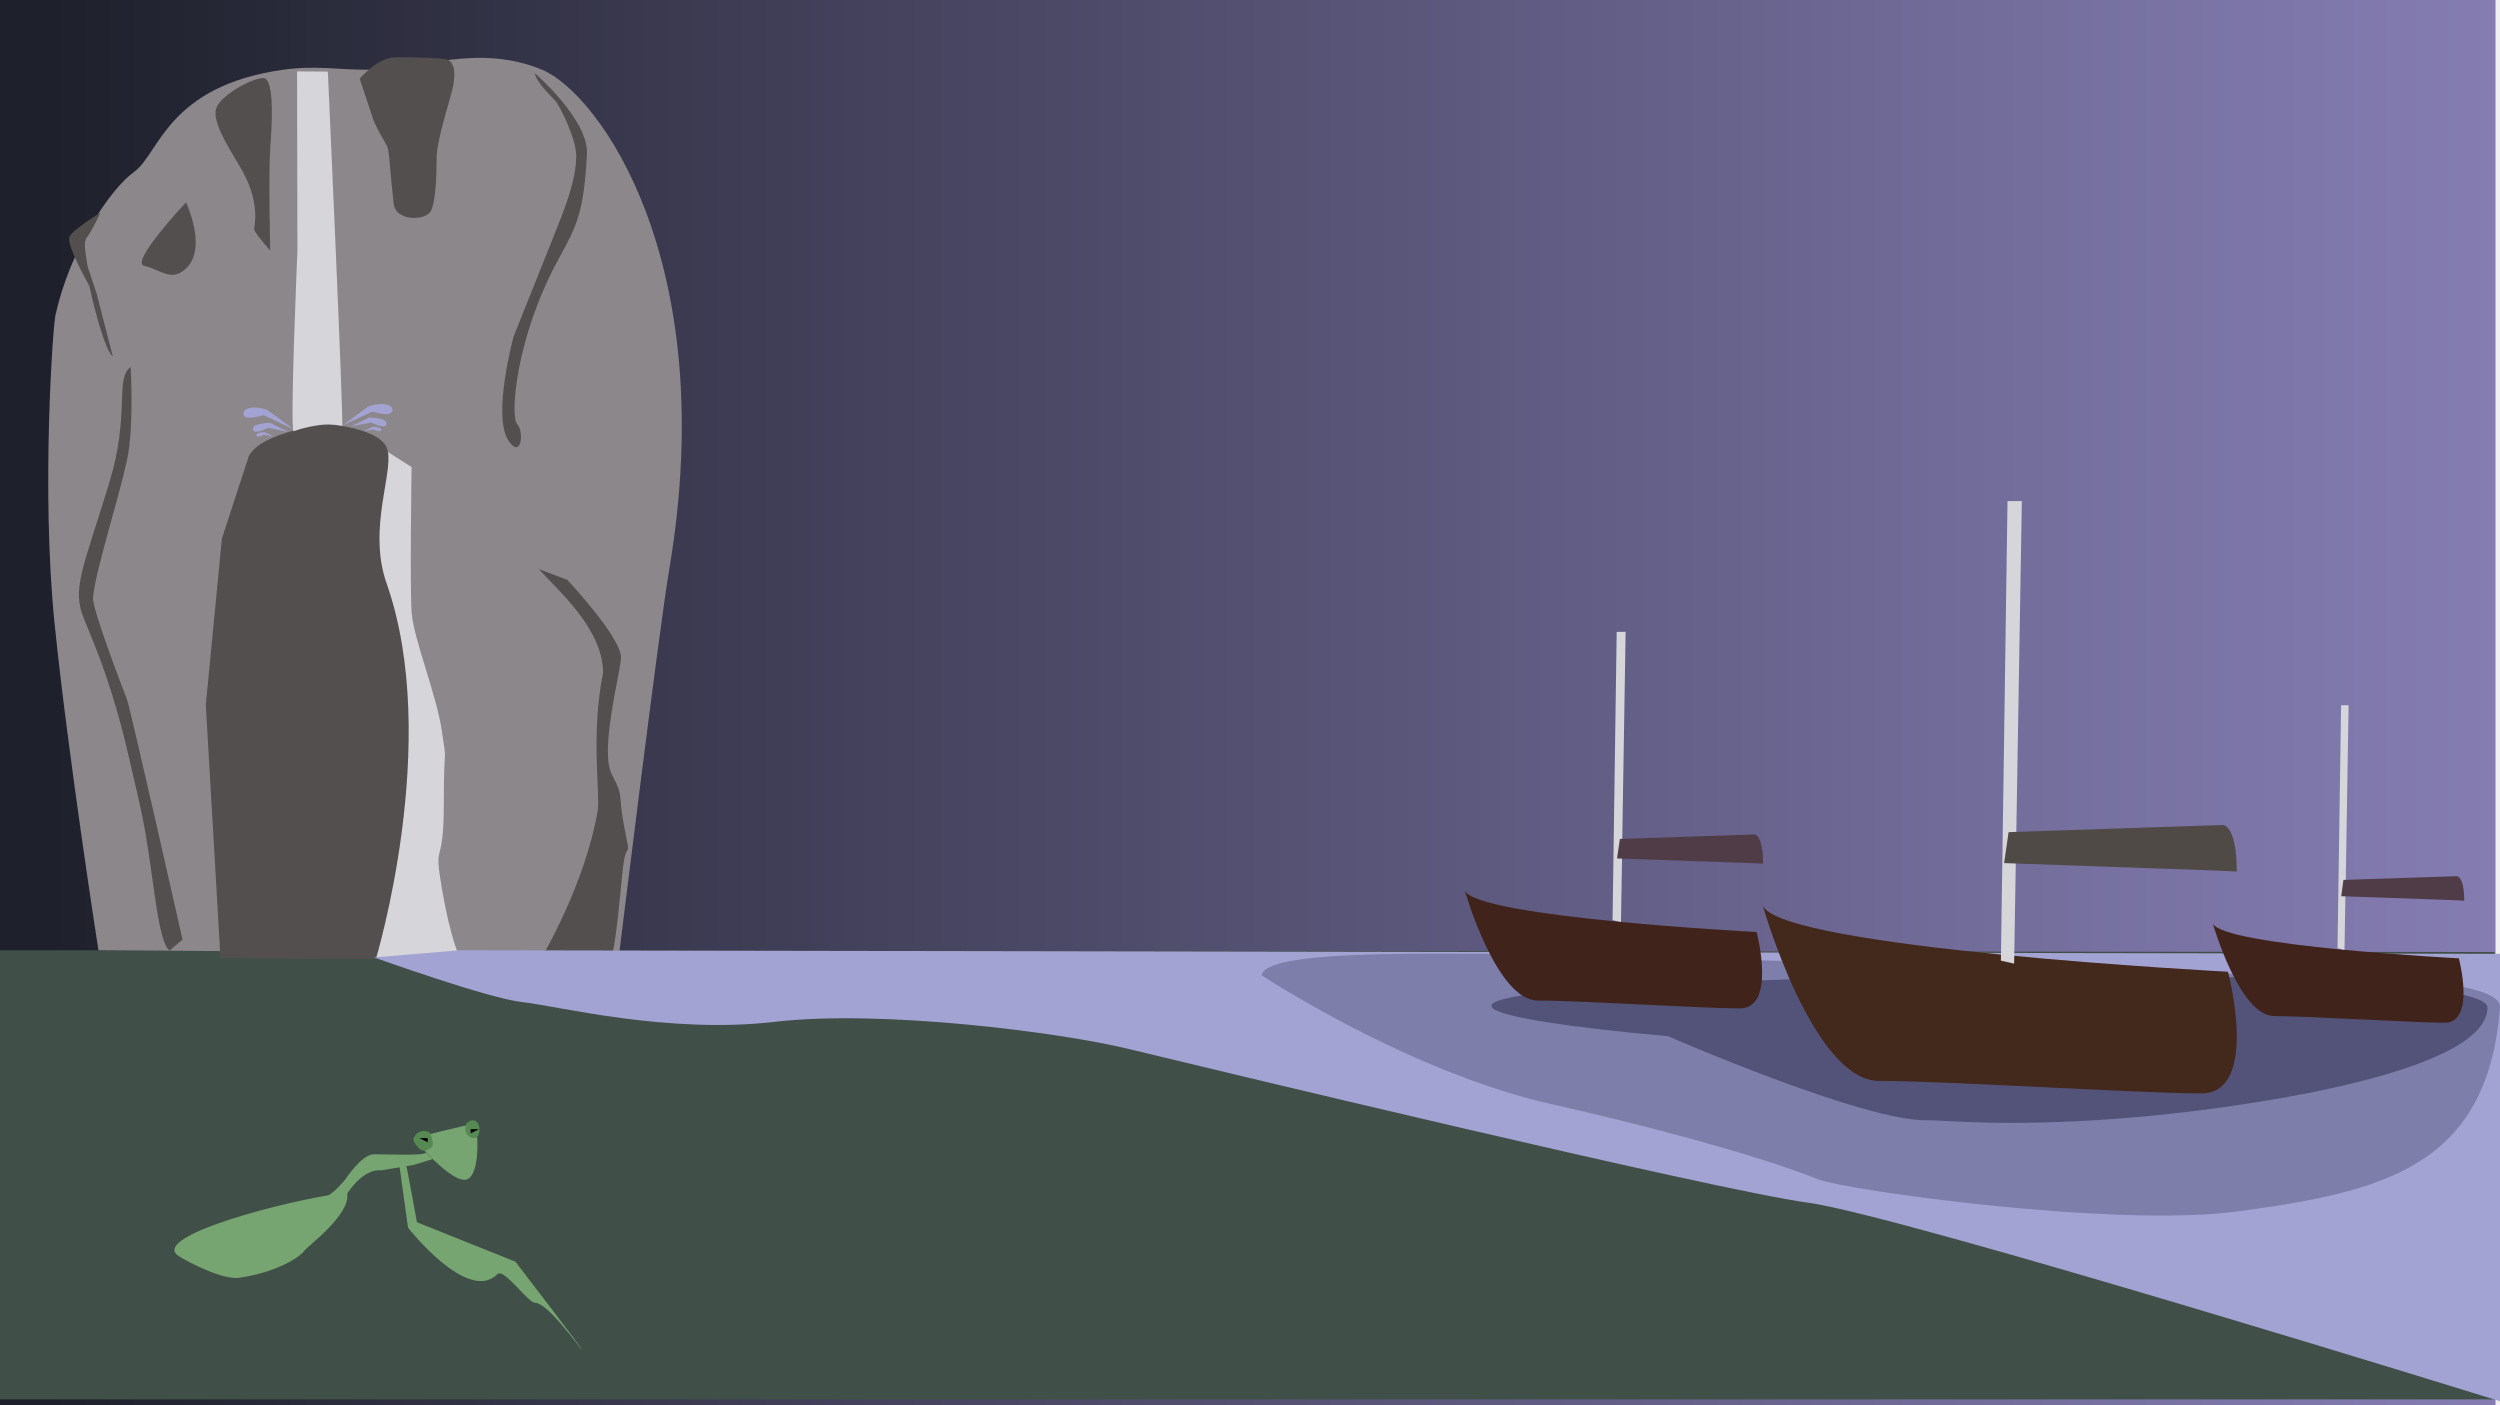
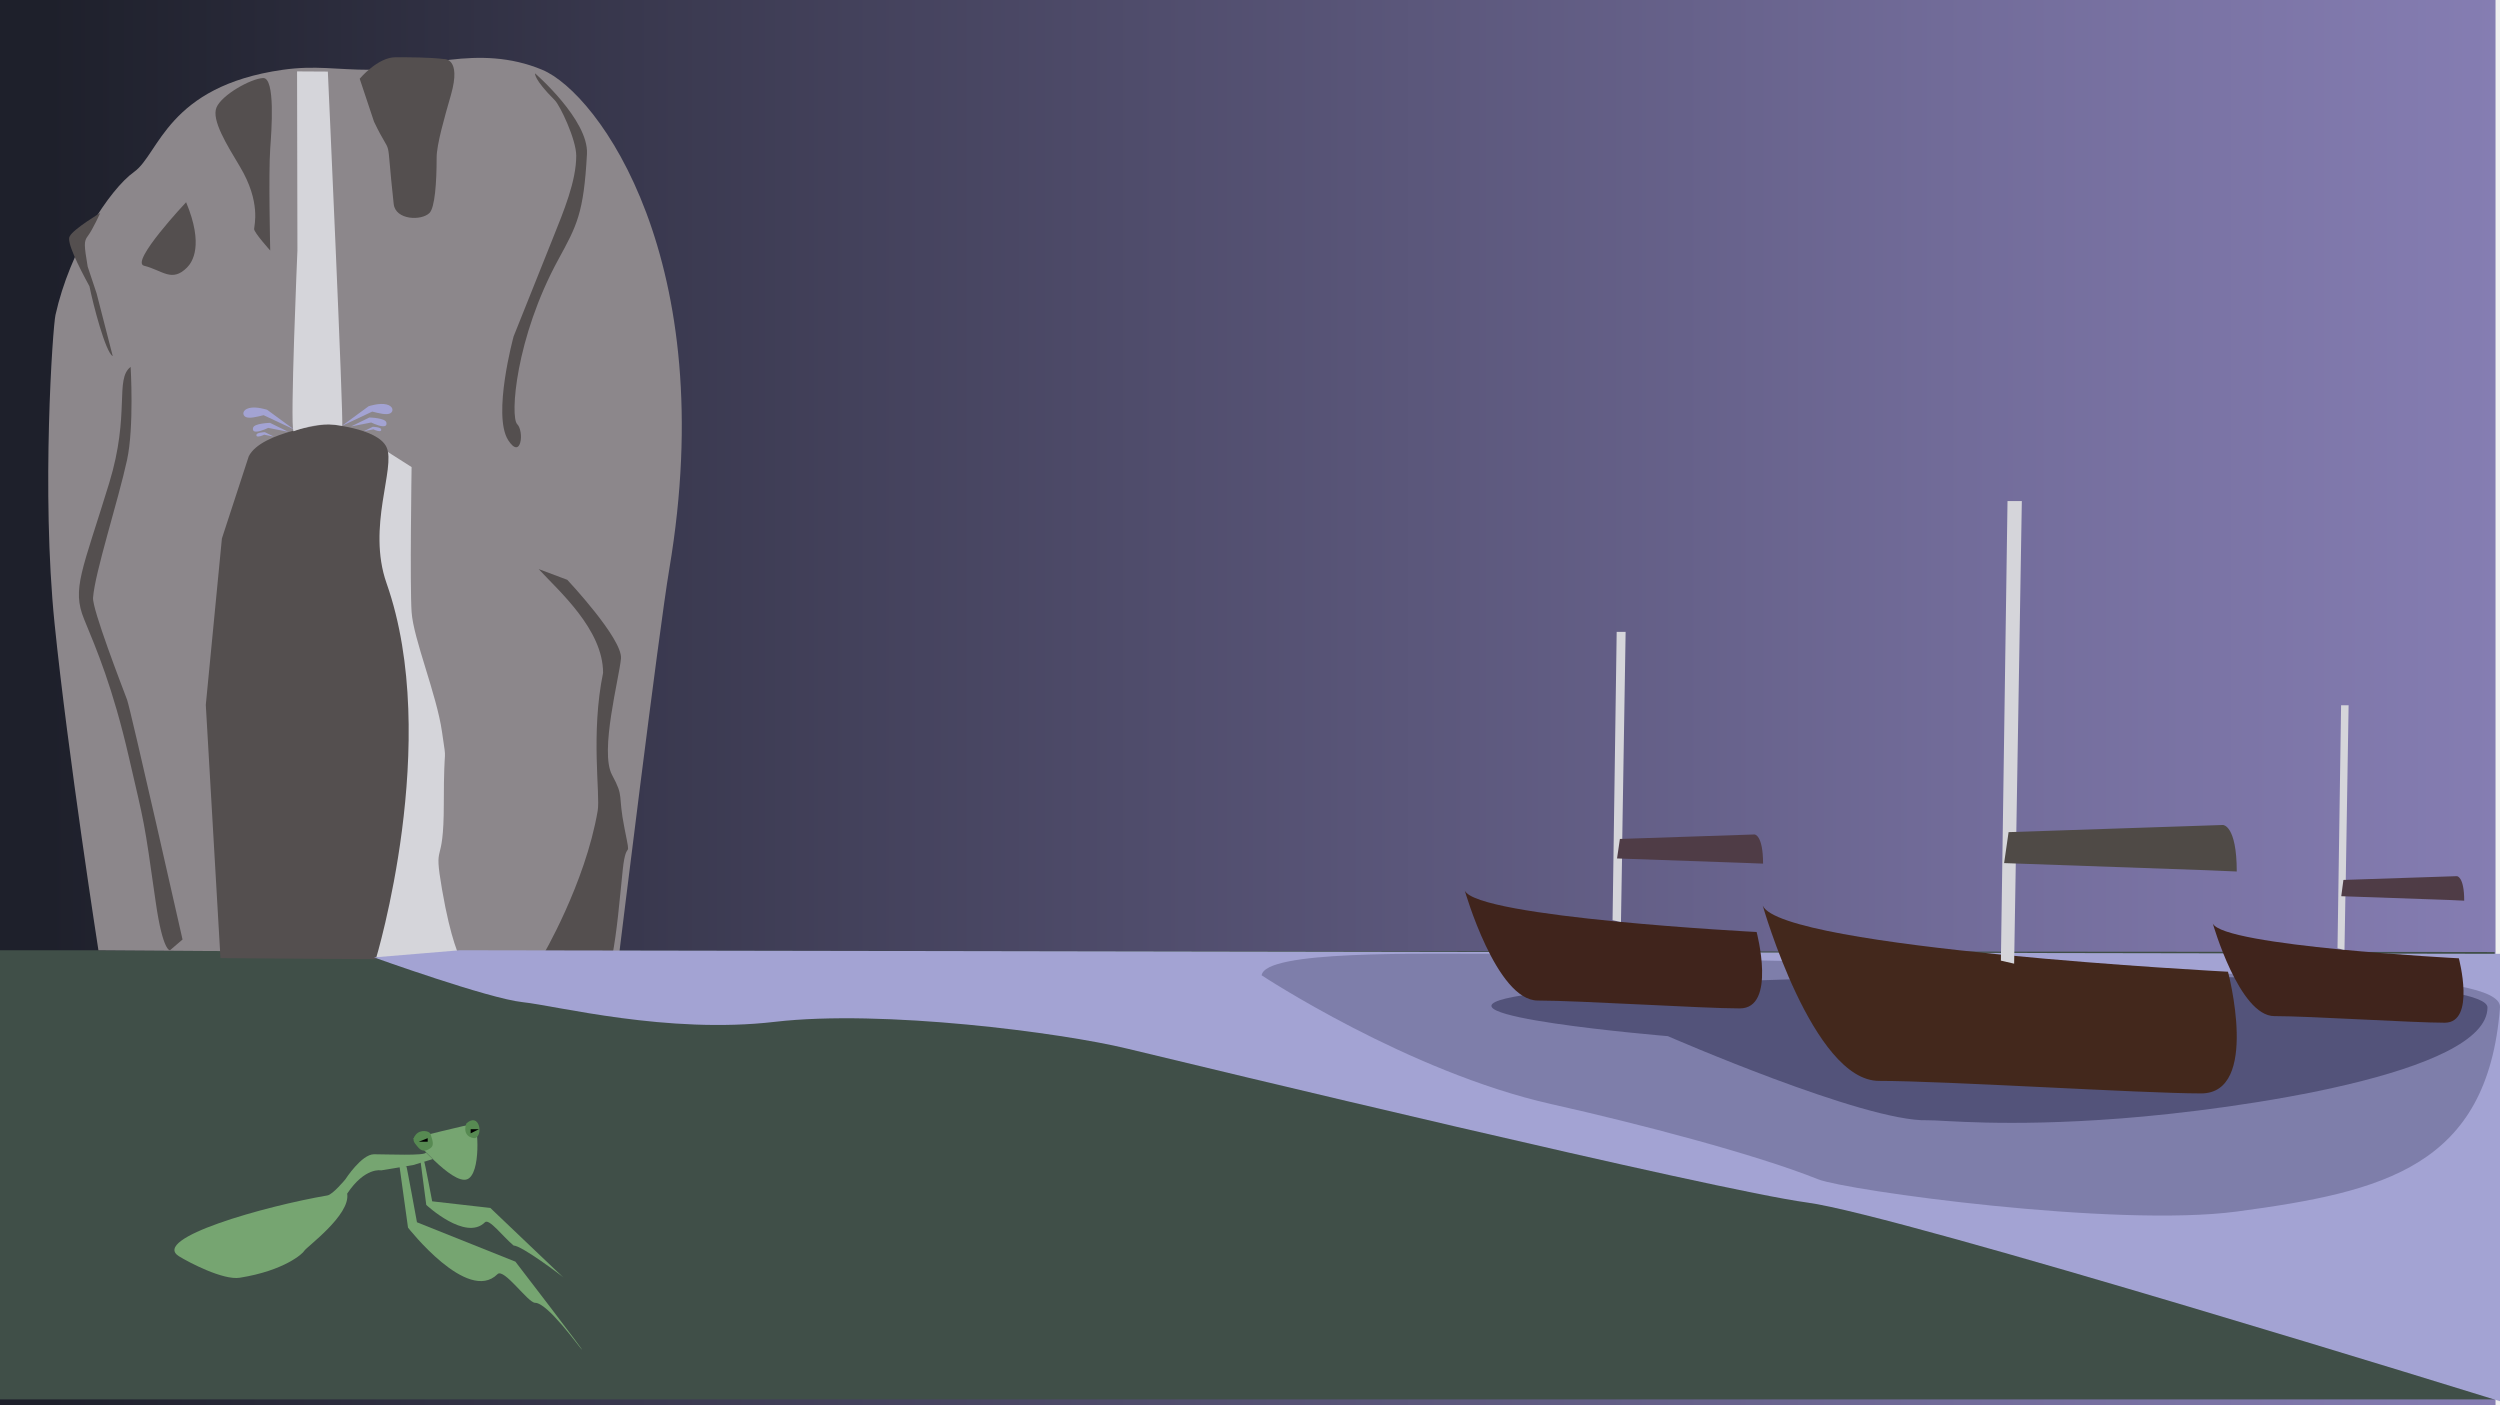
<svg xmlns="http://www.w3.org/2000/svg" version="1.1" x="0px" y="0px" viewBox="0 0 1397 785" style="enable-background:new 0 0 1397 785;" xml:space="preserve">
  <style type="text/css">
	.st0{fill:url(#SVGID_1_);}
	.st1{fill:#B94F00;stroke:#FFFFFF;stroke-miterlimit:10;}
	.st2{fill:#404F48;}
	.st3{fill:#8C878B;}
	.st4{fill:#544F4F;}
	.st5{fill:#D5D5DA;}
	.st6{fill:#A3A3D3;}
	.st7{fill:#7E7EAA;}
	.st8{fill:#53537A;}
	.st9{fill:#40241C;}
	.st10{fill:#4F3C46;}
	.st11{fill:#43281C;}
	.st12{fill:#4F4A46;}
	.st13{fill:#76A571;}
	.st14{fill:#578A52;}
- 	.st15{fill:#FFFFFF;stroke:#000000;stroke-miterlimit:10;}
+ 	.st15{fill:#FFFFFF;}
+ 	.st16{fill:#FFFFFF;stroke:#000000;stroke-miterlimit:10;}
</style>
  <g id="Background">
    <linearGradient id="SVGID_1_" gradientUnits="userSpaceOnUse" x1="-0.5" y1="391" x2="1394.5" y2="391">
      <stop offset="1.970971e-02" style="stop-color:#1E202B" />
      <stop offset="0.341" style="stop-color:#43415B" />
      <stop offset="0.788" style="stop-color:#726C9A" />
      <stop offset="1" style="stop-color:#857DB2" />
    </linearGradient>
    <rect x="-0.5" y="-4.5" class="st0" width="1395" height="791" />
  </g>
  <g id="horizon_line">
    <line class="st1" x1="44" y1="537" x2="1366" y2="537" />
  </g>
  <g id="Land">
    <polygon class="st2" points="0,531 196.7,531.1 1394,532 1394,782 0,782  " />
  </g>
  <g id="Waterfall">
    <path class="st3" d="M75,96c14-10,18.4-47.8,83-57c18.4-2.6,29.8,0,49,0c27,0,60-15,96,0c31.4,13.1,100,107,71,279   c-6,35.6-28,215-28,215l-291-2c0,0-17-109-24.5-182.5s-1-166,0.5-172.5C39,140,61,106,75,96z" />
    <g id="Cliffs">
      <path class="st4" d="M104,113c0,0-31.5,33.5-23.5,35.5c10.4,2.6,15.5,9.5,24,1C107.5,146.5,114,137,104,113z" />
    </g>
    <path class="st5" d="M208,247l22,14c0,0-1,66,0,81s14,46,17,67s1,2,1,40s-6,19-1,48s10,38,10,38h-48l11-101v-61c0,0-7-42-13-53   S208,247,208,247z" />
    <path class="st4" d="M139,255c7-14,44-18,44-18s28,2,33,12.9c5.3,11.5-11.1,44.4,0,76c31,88.1-6,210.1-6,210.1l-86.8-0.6L115,393.9   l9-93L139,255z" />
    <path class="st4" d="M73,205c-9,7-0.1,26.1-12,65c-15,49-21,59-14,76s16,38,25,77s8.3,33.8,15,81c4,28,8,27,8,27l7-6   c0,0-29.1-129-31-134c-3-8-19.5-50.6-19-57c1-14,14-54,19-77C75,238.4,73,205,73,205z" />
    <path class="st4" d="M317,324c0,0,31,33,30,44s-12,52-5,65s3,10,7,30s1,4-1,23s-3,33-6,49l-39.1-0.3c0,0,24.1-40.7,31.1-81.7   c1.5-8.9-4-43,3-77c0-24.4-25-46-36-58L317,324z" />
    <path class="st4" d="M147,43.6C140,44,124,53,121,60s5.9,21.1,13,33c12,20,8,33,8,35s9,12,9,12s-1-43,0-57   C151.7,73.5,154,43.3,147,43.6z" />
    <path class="st4" d="M201,44c0,0,10-12,20-12c8,0,19,0,27,1c0,0,10-1,4,20c-3.6,12.5-8,27.8-8,35c0,14-1,28-4,31   c-4.5,4.5-19,4-20-5c-4.8-43.5,0-23-11-46L201,44z" />
    <path class="st4" d="M299,41c0,0,30,26,29,45c-1.8,33.3-5.7,40.1-16,59c-24,44-27,88-23,92s2.3,20.3-5,9c-9-14,3-58,3-58   s16-40,22-55s13-31.7,13-46c0-9-9-28-12-31C298,44,299,41,299,41z" />
    <path class="st5" d="M183.2,40L166,39.9l0.2,100.1c0,0-4.2,98-2.2,101c14-5,22-4,27.2-3C192.2,238,183.2,40,183.2,40z" />
    <path class="st6" d="M196.2,238.3l10.2-5c0,0,9,0.2,9.5,2.8c0.7,3.3-3.7,2-6.4,0.9c-1.2-0.5-2.1-0.9-2.1-0.9L196.2,238.3z" />
    <path class="st6" d="M191,238l17-8c4,1,8,2,10,1s2-4-2-5s-10,1-10,1L191,238z" />
    <path class="st6" d="M203.2,241l5.1-2.5c0,0,4.4,0.1,4.7,1.4c0.3,1.6-1.8,1-3.2,0.5c-0.6-0.2-1.1-0.5-1.1-0.5L203.2,241z" />
    <path class="st6" d="M161.1,241.3l-10.2-5c0,0-9,0.2-9.5,2.8c-0.7,3.3,3.7,2,6.4,0.9c1.2-0.5,2.1-0.9,2.1-0.9L161.1,241.3z" />
    <path class="st6" d="M164.3,240l-17-8c-4,1-8,2-10,1s-2-4,2-5s10,1,10,1L164.3,240z" />
    <path class="st6" d="M153.1,244l-5.1-2.5c0,0-4.4,0.1-4.7,1.4c-0.3,1.6,1.8,1,3.2,0.5c0.6-0.2,1.1-0.5,1.1-0.5L153.1,244z" />
    <path class="st4" d="M56,119c0,0-15,9-17,13c-2.1,2.8,4.9,16.8,11,28c2,10,9,37,13,39l-9-35l-5-15c-2-12-2.2-14.1,0-17   C52,128,56,119,56,119z" />
  </g>
  <g id="Sea">
    <path class="st6" d="M209,535c0,0,64,23,83,25s81,18,141,11s160,6,197,15s328,79,380,86s387,111,387,111V533l-1140-2L209,535z" />
  </g>
  <g id="Waves">
    <path class="st7" d="M705,545c0,0,81.8,54,162,72c49,11,114,28,149,42c15.6,6.2,166,27.1,234,18c82-11,140-25,147-114   c1.7-21.5-147-17.5-160.5-19.3S937,535,922,536s-55.9-3-78-3C791,533,707,531,705,545z" />
    <path class="st8" d="M846,557c-54.6,10.3,86,22,86,22s110,48,145,47c8.1-0.2,43,4,108-1c65.3-5,205-25,205-62   C1390,536,915,544,846,557z" />
  </g>
  <g id="Boat2">
    <path class="st9" d="M818.5,497.6c0,0,17.6,61.5,40.8,61.5s92.2,4.4,112.9,4.4c20.7,0,9.4-42.7,9.4-42.7S824.8,512.7,818.5,497.6z" />
    <path class="st5" d="M972,469.7v3.6c0,0-54.1-0.1-65.5-0.1l-0.7,42l-4.7-1l2.3-161.1h5l-1.9,116.8L972,469.7z" />
    <path class="st10" d="M905.2,468.8l75.2-2.5c0,0,4.8,0,4.8,16.3l-10.2-0.4l-71.4-2.5L905.2,468.8z" />
  </g>
  <g id="boat3">
    <path class="st9" d="M1236.5,516c0,0,14.8,51.8,34.4,51.8c19.6,0,77.7,3.7,95.2,3.7s7.9-36,7.9-36S1241.8,528.7,1236.5,516z" />
    <path class="st5" d="M1365.9,492.5v3c0,0-45.6-0.1-55.2-0.1l-0.6,35.4l-3.9-0.9l2-135.8h4.2l-1.6,98.4L1365.9,492.5z" />
    <path class="st10" d="M1309.5,491.7l63.4-2.1c0,0,4.1,0,4.1,13.7l-8.6-0.4l-60.1-2.1L1309.5,491.7z" />
  </g>
  <g id="Boat">
    <path class="st11" d="M985,506c0,0,28,98,65,98s147,7,180,7s15-68,15-68S995,530,985,506z" />
    <path class="st5" d="M1231,466v5.7c0,0-86.3-0.2-104.4-0.2l-1.1,67l-7.4-1.7l3.7-256.8h8l-3.1,186.1L1231,466z" />
    <path class="st12" d="M1122.4,465l119.8-4c0,0,7.7,0,7.7,26l-16.3-0.7l-113.7-4L1122.4,465z" />
  </g>
  <g id="Pray_Mantis">
    <path class="st13" d="M231,636c0,0,32-8,34-8s4,28-4,31C252.6,662.1,231,636,231,636z" />
    <path class="st14" d="M232.3,634.1c2.6-3.2,7.7-2.2,8.3-0.4c1.7,5.1,1.8,6.8-0.5,8.2c-2.3,1.4-4.4,1.9-6.9-1.3   C231.5,638.5,229.9,637,232.3,634.1z" />
    <path class="st14" d="M260.6,627.8c7.1-6.5,9.7,6.3,4.9,8.2C263.1,636.1,258.3,634.3,260.6,627.8z" />
-     <path class="st13" d="M238,644c0,2-22,1-29,1s-16,14-16,14s-7,8.5-10,9c-35,6-99,24-83,34c5.5,3.4,24.7,13.5,34,12   c25-4,35.3-13.6,36-15c1-2,26-20,24-32c10-15,19-13,19-13s18-3,18-3s10.8-3.3,10.8-3.3L238,644z" />
+     <path class="st13" d="M238,644c0,2-22,1-29,1s-16,14-16,14s-7,8.5-10,9c-35,6-99,24-83,34c5.5,3.4,24.7,13.5,34,12   c25-4,35.3-13.6,36-15c1-2,26-20,24-32c10-15,19-13,19-13l18-3l10.8-3.3L238,644z" />
    <path class="st13" d="M223,650l5,36c0,0,33.3,42.7,50,26c3.6-3.6,17,16,21,16c7,0,24.3,24.3,26,26c3,3-37-49-37-49l-55-22   c0,0-5.8-31.7-5.9-31.3C227,652,223,650,223,650z" />
-     <polygon class="st15" points="238.5,637.5 236.5,636.5 238.5,636.5  " />
-     <polygon class="st15" points="263.5,631.5 263.5,632.5 265.5,631.5  " />
-     <path class="st13" d="M238,638" />
+     <path class="st13" d="M235,649l3.2,24.3c0,0,22,20.5,32.8,9.7c2.3-2.3,10,8,16,13c4.5,0,26.9,16.9,28,18c1.9,1.9-41-39-41-39   l-32.5-3.7c0,0-4.2-22.3-4.5-22.3C236,649,235,649,235,649z" />
+     <g>
+       <polygon class="st15" points="236.6,637.5 238.5,636.7 238.5,637.5   " />
+       <polygon points="239,636 234,638 239,638 239,636   " />
+     </g>
+     <polygon class="st16" points="263.5,631.5 263.5,632.5 265.5,631.5  " />
+     <path id="LeftLegs" class="st13" d="M238,638" />
+     <g id="RightLegs">
+ 	</g>
  </g>
</svg>
